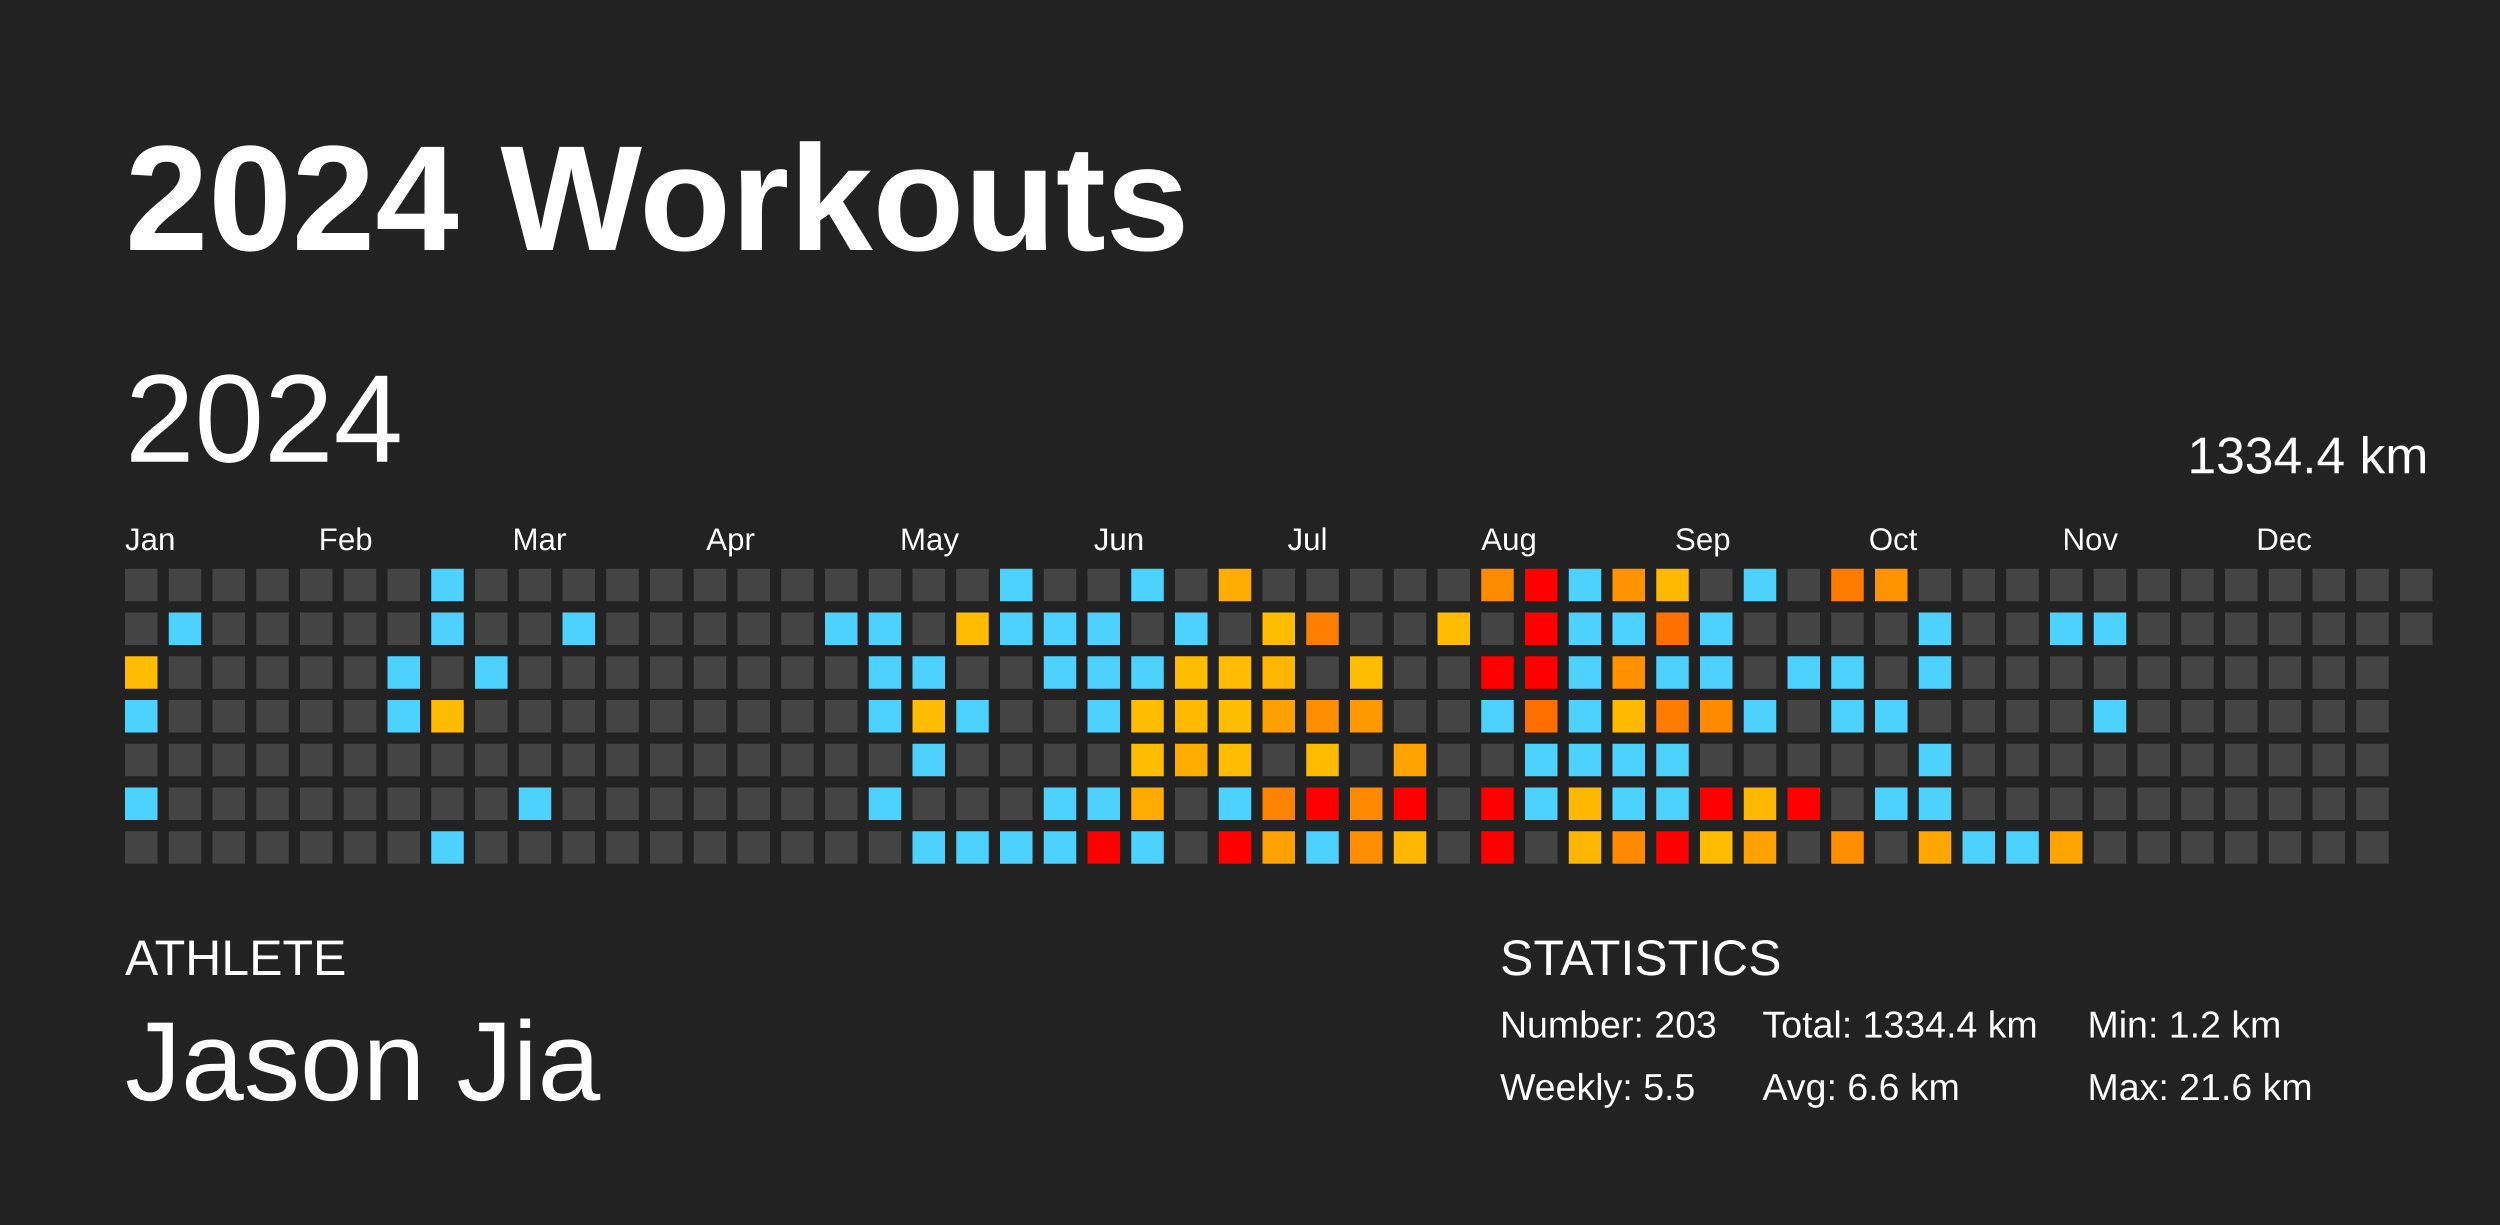
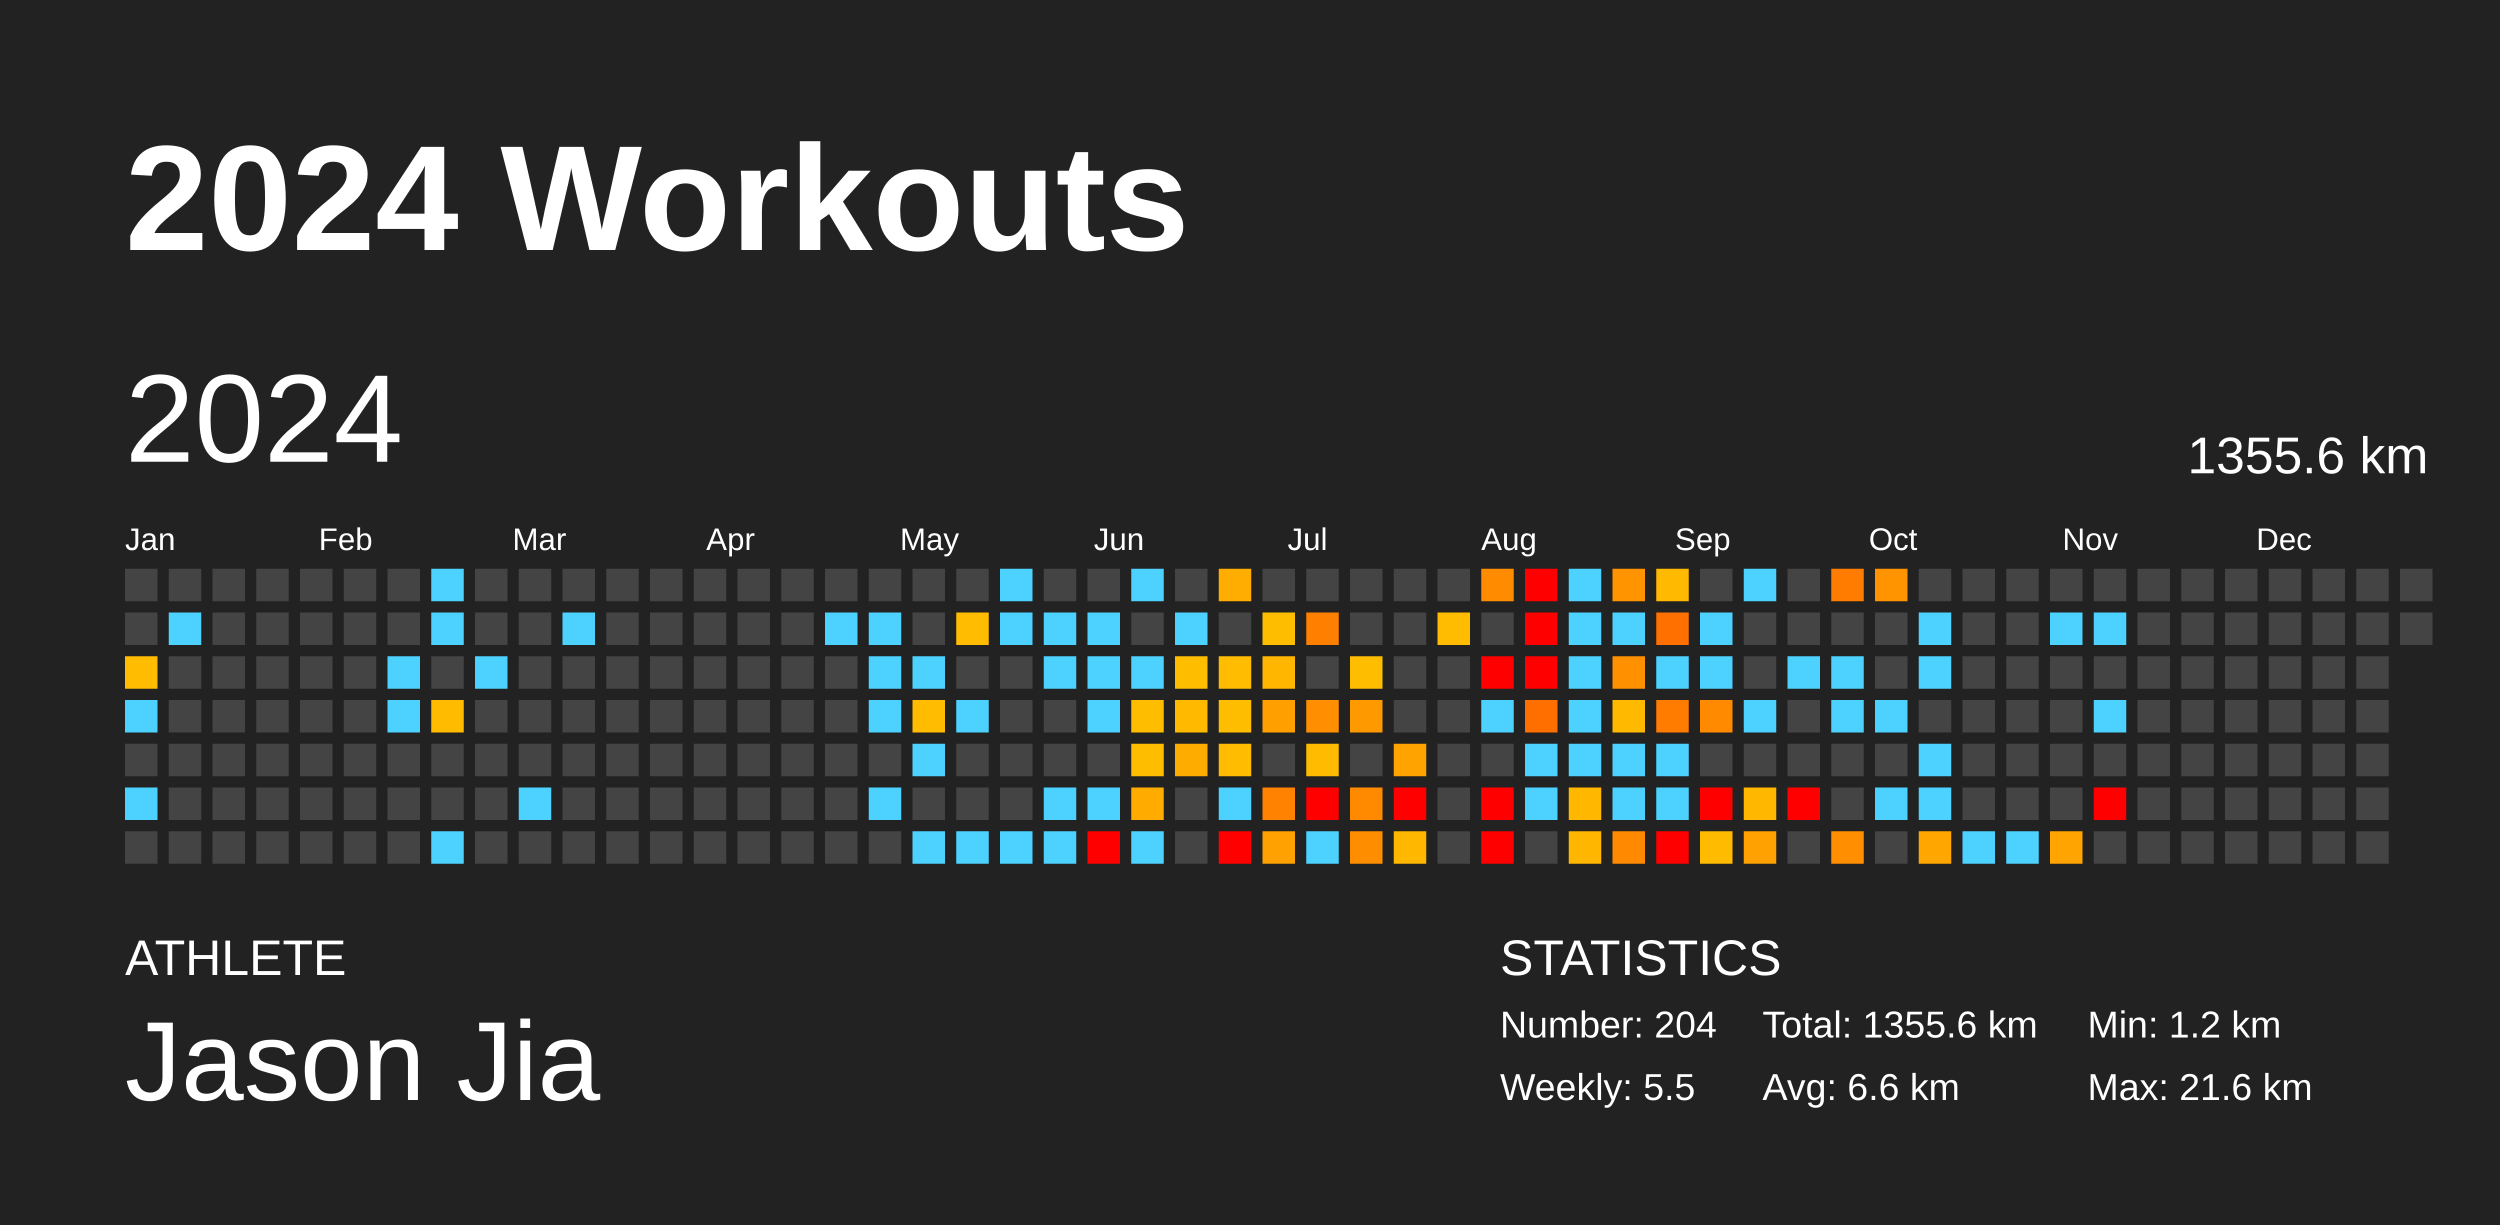
<svg xmlns="http://www.w3.org/2000/svg" baseProfile="full" height="98mm" version="1.1" viewBox="0,0,200,98" width="200mm">
  <defs />
  <rect fill="#222222" height="98" width="200" x="0" y="0" />
  <text fill="#FFFFFF" style="font-size:12px; font-family:Arial; font-weight:bold;" x="10" y="20">2024 Workouts</text>
  <text fill="#FFFFFF" style="font-size:4px; font-family:Arial" x="10" y="78">ATHLETE</text>
  <text fill="#FFFFFF" style="font-size:9px; font-family:Arial" x="10" y="88">Jason Jia</text>
  <text fill="#FFFFFF" style="font-size:4px; font-family:Arial" x="120" y="78">STATISTICS</text>
-   <text fill="#FFFFFF" style="font-size:3px; font-family:Arial" x="120" y="83">Number: 203</text>
+   <text fill="#FFFFFF" style="font-size:3px; font-family:Arial" x="120" y="83">Number: 204</text>
  <text fill="#FFFFFF" style="font-size:3px; font-family:Arial" x="120" y="88">Weekly: 5.5</text>
-   <text fill="#FFFFFF" style="font-size:3px; font-family:Arial" x="141" y="83">Total: 1334.4 km</text>
+   <text fill="#FFFFFF" style="font-size:3px; font-family:Arial" x="141" y="83">Total: 1355.6 km</text>
  <text fill="#FFFFFF" style="font-size:3px; font-family:Arial" x="141" y="88">Avg: 6.6 km</text>
  <text fill="#FFFFFF" style="font-size:3px; font-family:Arial" x="167" y="83">Min: 1.2 km</text>
  <text fill="#FFFFFF" style="font-size:3px; font-family:Arial" x="167" y="88">Max: 21.6 km</text>
  <text dominant-baseline="hanging" fill="#FFFFFF" style="font-size:10.0px; font-family:Arial;" x="10" y="30">2024</text>
-   <text dominant-baseline="hanging" fill="#FFFFFF" style="font-size:4.125px; font-family:Arial;" x="175" y="35">1334.4 km</text>
+   <text dominant-baseline="hanging" fill="#FFFFFF" style="font-size:4.125px; font-family:Arial;" x="175" y="35">1355.6 km</text>
  <text fill="#FFFFFF" style="font-size:2.5px; font-family:Arial" x="10.0" y="44">Jan</text>
  <text fill="#FFFFFF" style="font-size:2.5px; font-family:Arial" x="25.5" y="44">Feb</text>
  <text fill="#FFFFFF" style="font-size:2.5px; font-family:Arial" x="41.0" y="44">Mar</text>
  <text fill="#FFFFFF" style="font-size:2.5px; font-family:Arial" x="56.5" y="44">Apr</text>
  <text fill="#FFFFFF" style="font-size:2.5px; font-family:Arial" x="72.0" y="44">May</text>
  <text fill="#FFFFFF" style="font-size:2.5px; font-family:Arial" x="87.5" y="44">Jun</text>
  <text fill="#FFFFFF" style="font-size:2.5px; font-family:Arial" x="103.0" y="44">Jul</text>
  <text fill="#FFFFFF" style="font-size:2.5px; font-family:Arial" x="118.5" y="44">Aug</text>
  <text fill="#FFFFFF" style="font-size:2.5px; font-family:Arial" x="134.0" y="44">Sep</text>
  <text fill="#FFFFFF" style="font-size:2.5px; font-family:Arial" x="149.5" y="44">Oct</text>
  <text fill="#FFFFFF" style="font-size:2.5px; font-family:Arial" x="165.0" y="44">Nov</text>
  <text fill="#FFFFFF" style="font-size:2.5px; font-family:Arial" x="180.5" y="44">Dec</text>
  <rect fill="#444444" height="2.6" width="2.6" x="10.0" y="45.5" />
  <rect fill="#444444" height="2.6" width="2.6" x="10.0" y="49.0" />
  <rect fill="#ffbc00" height="2.6" width="2.6" x="10.0" y="52.5" />
  <rect fill="#4dd2ff" height="2.6" width="2.6" x="10.0" y="56.0" />
  <rect fill="#444444" height="2.6" width="2.6" x="10.0" y="59.5" />
  <rect fill="#4dd2ff" height="2.6" width="2.6" x="10.0" y="63.0" />
  <rect fill="#444444" height="2.6" width="2.6" x="10.0" y="66.5" />
  <rect fill="#444444" height="2.6" width="2.6" x="13.5" y="45.5" />
  <rect fill="#4dd2ff" height="2.6" width="2.6" x="13.5" y="49.0" />
  <rect fill="#444444" height="2.6" width="2.6" x="13.5" y="52.5" />
  <rect fill="#444444" height="2.6" width="2.6" x="13.5" y="56.0" />
  <rect fill="#444444" height="2.6" width="2.6" x="13.5" y="59.5" />
  <rect fill="#444444" height="2.6" width="2.6" x="13.5" y="63.0" />
  <rect fill="#444444" height="2.6" width="2.6" x="13.5" y="66.5" />
  <rect fill="#444444" height="2.6" width="2.6" x="17.0" y="45.5" />
  <rect fill="#444444" height="2.6" width="2.6" x="17.0" y="49.0" />
  <rect fill="#444444" height="2.6" width="2.6" x="17.0" y="52.5" />
  <rect fill="#444444" height="2.6" width="2.6" x="17.0" y="56.0" />
  <rect fill="#444444" height="2.6" width="2.6" x="17.0" y="59.5" />
  <rect fill="#444444" height="2.6" width="2.6" x="17.0" y="63.0" />
  <rect fill="#444444" height="2.6" width="2.6" x="17.0" y="66.5" />
  <rect fill="#444444" height="2.6" width="2.6" x="20.5" y="45.5" />
  <rect fill="#444444" height="2.6" width="2.6" x="20.5" y="49.0" />
  <rect fill="#444444" height="2.6" width="2.6" x="20.5" y="52.5" />
  <rect fill="#444444" height="2.6" width="2.6" x="20.5" y="56.0" />
  <rect fill="#444444" height="2.6" width="2.6" x="20.5" y="59.5" />
  <rect fill="#444444" height="2.6" width="2.6" x="20.5" y="63.0" />
  <rect fill="#444444" height="2.6" width="2.6" x="20.5" y="66.5" />
  <rect fill="#444444" height="2.6" width="2.6" x="24.0" y="45.5" />
  <rect fill="#444444" height="2.6" width="2.6" x="24.0" y="49.0" />
  <rect fill="#444444" height="2.6" width="2.6" x="24.0" y="52.5" />
  <rect fill="#444444" height="2.6" width="2.6" x="24.0" y="56.0" />
  <rect fill="#444444" height="2.6" width="2.6" x="24.0" y="59.5" />
  <rect fill="#444444" height="2.6" width="2.6" x="24.0" y="63.0" />
  <rect fill="#444444" height="2.6" width="2.6" x="24.0" y="66.5" />
  <rect fill="#444444" height="2.6" width="2.6" x="27.5" y="45.5" />
  <rect fill="#444444" height="2.6" width="2.6" x="27.5" y="49.0" />
  <rect fill="#444444" height="2.6" width="2.6" x="27.5" y="52.5" />
  <rect fill="#444444" height="2.6" width="2.6" x="27.5" y="56.0" />
  <rect fill="#444444" height="2.6" width="2.6" x="27.5" y="59.5" />
  <rect fill="#444444" height="2.6" width="2.6" x="27.5" y="63.0" />
  <rect fill="#444444" height="2.6" width="2.6" x="27.5" y="66.5" />
  <rect fill="#444444" height="2.6" width="2.6" x="31.0" y="45.5" />
  <rect fill="#444444" height="2.6" width="2.6" x="31.0" y="49.0" />
  <rect fill="#4dd2ff" height="2.6" width="2.6" x="31.0" y="52.5" />
  <rect fill="#4dd2ff" height="2.6" width="2.6" x="31.0" y="56.0" />
  <rect fill="#444444" height="2.6" width="2.6" x="31.0" y="59.5" />
  <rect fill="#444444" height="2.6" width="2.6" x="31.0" y="63.0" />
  <rect fill="#444444" height="2.6" width="2.6" x="31.0" y="66.5" />
  <rect fill="#4dd2ff" height="2.6" width="2.6" x="34.5" y="45.5" />
  <rect fill="#4dd2ff" height="2.6" width="2.6" x="34.5" y="49.0" />
  <rect fill="#444444" height="2.6" width="2.6" x="34.5" y="52.5" />
  <rect fill="#ffbb00" height="2.6" width="2.6" x="34.5" y="56.0" />
  <rect fill="#444444" height="2.6" width="2.6" x="34.5" y="59.5" />
  <rect fill="#444444" height="2.6" width="2.6" x="34.5" y="63.0" />
  <rect fill="#4dd2ff" height="2.6" width="2.6" x="34.5" y="66.5" />
  <rect fill="#444444" height="2.6" width="2.6" x="38.0" y="45.5" />
  <rect fill="#444444" height="2.6" width="2.6" x="38.0" y="49.0" />
  <rect fill="#4dd2ff" height="2.6" width="2.6" x="38.0" y="52.5" />
  <rect fill="#444444" height="2.6" width="2.6" x="38.0" y="56.0" />
  <rect fill="#444444" height="2.6" width="2.6" x="38.0" y="59.5" />
  <rect fill="#444444" height="2.6" width="2.6" x="38.0" y="63.0" />
  <rect fill="#444444" height="2.6" width="2.6" x="38.0" y="66.5" />
  <rect fill="#444444" height="2.6" width="2.6" x="41.5" y="45.5" />
  <rect fill="#444444" height="2.6" width="2.6" x="41.5" y="49.0" />
  <rect fill="#444444" height="2.6" width="2.6" x="41.5" y="52.5" />
  <rect fill="#444444" height="2.6" width="2.6" x="41.5" y="56.0" />
  <rect fill="#444444" height="2.6" width="2.6" x="41.5" y="59.5" />
  <rect fill="#4dd2ff" height="2.6" width="2.6" x="41.5" y="63.0" />
  <rect fill="#444444" height="2.6" width="2.6" x="41.5" y="66.5" />
  <rect fill="#444444" height="2.6" width="2.6" x="45.0" y="45.5" />
  <rect fill="#4dd2ff" height="2.6" width="2.6" x="45.0" y="49.0" />
  <rect fill="#444444" height="2.6" width="2.6" x="45.0" y="52.5" />
  <rect fill="#444444" height="2.6" width="2.6" x="45.0" y="56.0" />
  <rect fill="#444444" height="2.6" width="2.6" x="45.0" y="59.5" />
  <rect fill="#444444" height="2.6" width="2.6" x="45.0" y="63.0" />
  <rect fill="#444444" height="2.6" width="2.6" x="45.0" y="66.5" />
  <rect fill="#444444" height="2.6" width="2.6" x="48.5" y="45.5" />
  <rect fill="#444444" height="2.6" width="2.6" x="48.5" y="49.0" />
  <rect fill="#444444" height="2.6" width="2.6" x="48.5" y="52.5" />
  <rect fill="#444444" height="2.6" width="2.6" x="48.5" y="56.0" />
  <rect fill="#444444" height="2.6" width="2.6" x="48.5" y="59.5" />
  <rect fill="#444444" height="2.6" width="2.6" x="48.5" y="63.0" />
  <rect fill="#444444" height="2.6" width="2.6" x="48.5" y="66.5" />
  <rect fill="#444444" height="2.6" width="2.6" x="52.0" y="45.5" />
  <rect fill="#444444" height="2.6" width="2.6" x="52.0" y="49.0" />
  <rect fill="#444444" height="2.6" width="2.6" x="52.0" y="52.5" />
  <rect fill="#444444" height="2.6" width="2.6" x="52.0" y="56.0" />
  <rect fill="#444444" height="2.6" width="2.6" x="52.0" y="59.5" />
  <rect fill="#444444" height="2.6" width="2.6" x="52.0" y="63.0" />
  <rect fill="#444444" height="2.6" width="2.6" x="52.0" y="66.5" />
  <rect fill="#444444" height="2.6" width="2.6" x="55.5" y="45.5" />
  <rect fill="#444444" height="2.6" width="2.6" x="55.5" y="49.0" />
  <rect fill="#444444" height="2.6" width="2.6" x="55.5" y="52.5" />
  <rect fill="#444444" height="2.6" width="2.6" x="55.5" y="56.0" />
  <rect fill="#444444" height="2.6" width="2.6" x="55.5" y="59.5" />
  <rect fill="#444444" height="2.6" width="2.6" x="55.5" y="63.0" />
  <rect fill="#444444" height="2.6" width="2.6" x="55.5" y="66.5" />
  <rect fill="#444444" height="2.6" width="2.6" x="59.0" y="45.5" />
  <rect fill="#444444" height="2.6" width="2.6" x="59.0" y="49.0" />
  <rect fill="#444444" height="2.6" width="2.6" x="59.0" y="52.5" />
  <rect fill="#444444" height="2.6" width="2.6" x="59.0" y="56.0" />
  <rect fill="#444444" height="2.6" width="2.6" x="59.0" y="59.5" />
  <rect fill="#444444" height="2.6" width="2.6" x="59.0" y="63.0" />
  <rect fill="#444444" height="2.6" width="2.6" x="59.0" y="66.5" />
  <rect fill="#444444" height="2.6" width="2.6" x="62.5" y="45.5" />
  <rect fill="#444444" height="2.6" width="2.6" x="62.5" y="49.0" />
  <rect fill="#444444" height="2.6" width="2.6" x="62.5" y="52.5" />
  <rect fill="#444444" height="2.6" width="2.6" x="62.5" y="56.0" />
  <rect fill="#444444" height="2.6" width="2.6" x="62.5" y="59.5" />
  <rect fill="#444444" height="2.6" width="2.6" x="62.5" y="63.0" />
  <rect fill="#444444" height="2.6" width="2.6" x="62.5" y="66.5" />
  <rect fill="#444444" height="2.6" width="2.6" x="66.0" y="45.5" />
  <rect fill="#4dd2ff" height="2.6" width="2.6" x="66.0" y="49.0" />
  <rect fill="#444444" height="2.6" width="2.6" x="66.0" y="52.5" />
  <rect fill="#444444" height="2.6" width="2.6" x="66.0" y="56.0" />
  <rect fill="#444444" height="2.6" width="2.6" x="66.0" y="59.5" />
  <rect fill="#444444" height="2.6" width="2.6" x="66.0" y="63.0" />
  <rect fill="#444444" height="2.6" width="2.6" x="66.0" y="66.5" />
  <rect fill="#444444" height="2.6" width="2.6" x="69.5" y="45.5" />
  <rect fill="#4dd2ff" height="2.6" width="2.6" x="69.5" y="49.0" />
  <rect fill="#4dd2ff" height="2.6" width="2.6" x="69.5" y="52.5" />
  <rect fill="#4dd2ff" height="2.6" width="2.6" x="69.5" y="56.0" />
  <rect fill="#444444" height="2.6" width="2.6" x="69.5" y="59.5" />
  <rect fill="#4dd2ff" height="2.6" width="2.6" x="69.5" y="63.0" />
  <rect fill="#444444" height="2.6" width="2.6" x="69.5" y="66.5" />
  <rect fill="#444444" height="2.6" width="2.6" x="73.0" y="45.5" />
  <rect fill="#444444" height="2.6" width="2.6" x="73.0" y="49.0" />
  <rect fill="#4dd2ff" height="2.6" width="2.6" x="73.0" y="52.5" />
  <rect fill="#ffbc00" height="2.6" width="2.6" x="73.0" y="56.0" />
  <rect fill="#4dd2ff" height="2.6" width="2.6" x="73.0" y="59.5" />
  <rect fill="#444444" height="2.6" width="2.6" x="73.0" y="63.0" />
  <rect fill="#4dd2ff" height="2.6" width="2.6" x="73.0" y="66.5" />
  <rect fill="#444444" height="2.6" width="2.6" x="76.5" y="45.5" />
  <rect fill="#ffbc00" height="2.6" width="2.6" x="76.5" y="49.0" />
  <rect fill="#444444" height="2.6" width="2.6" x="76.5" y="52.5" />
  <rect fill="#4dd2ff" height="2.6" width="2.6" x="76.5" y="56.0" />
  <rect fill="#444444" height="2.6" width="2.6" x="76.5" y="59.5" />
  <rect fill="#444444" height="2.6" width="2.6" x="76.5" y="63.0" />
  <rect fill="#4dd2ff" height="2.6" width="2.6" x="76.5" y="66.5" />
  <rect fill="#4dd2ff" height="2.6" width="2.6" x="80.0" y="45.5" />
  <rect fill="#4dd2ff" height="2.6" width="2.6" x="80.0" y="49.0" />
  <rect fill="#444444" height="2.6" width="2.6" x="80.0" y="52.5" />
  <rect fill="#444444" height="2.6" width="2.6" x="80.0" y="56.0" />
  <rect fill="#444444" height="2.6" width="2.6" x="80.0" y="59.5" />
  <rect fill="#444444" height="2.6" width="2.6" x="80.0" y="63.0" />
  <rect fill="#4dd2ff" height="2.6" width="2.6" x="80.0" y="66.5" />
  <rect fill="#444444" height="2.6" width="2.6" x="83.5" y="45.5" />
  <rect fill="#4dd2ff" height="2.6" width="2.6" x="83.5" y="49.0" />
  <rect fill="#4dd2ff" height="2.6" width="2.6" x="83.5" y="52.5" />
  <rect fill="#444444" height="2.6" width="2.6" x="83.5" y="56.0" />
  <rect fill="#444444" height="2.6" width="2.6" x="83.5" y="59.5" />
  <rect fill="#4dd2ff" height="2.6" width="2.6" x="83.5" y="63.0" />
  <rect fill="#4dd2ff" height="2.6" width="2.6" x="83.5" y="66.5" />
  <rect fill="#444444" height="2.6" width="2.6" x="87.0" y="45.5" />
  <rect fill="#4dd2ff" height="2.6" width="2.6" x="87.0" y="49.0" />
  <rect fill="#4dd2ff" height="2.6" width="2.6" x="87.0" y="52.5" />
  <rect fill="#4dd2ff" height="2.6" width="2.6" x="87.0" y="56.0" />
  <rect fill="#444444" height="2.6" width="2.6" x="87.0" y="59.5" />
  <rect fill="#4dd2ff" height="2.6" width="2.6" x="87.0" y="63.0" />
  <rect fill="red" height="2.6" width="2.6" x="87.0" y="66.5" />
  <rect fill="#4dd2ff" height="2.6" width="2.6" x="90.5" y="45.5" />
  <rect fill="#444444" height="2.6" width="2.6" x="90.5" y="49.0" />
  <rect fill="#4dd2ff" height="2.6" width="2.6" x="90.5" y="52.5" />
  <rect fill="#ffbd00" height="2.6" width="2.6" x="90.5" y="56.0" />
  <rect fill="#ffbd00" height="2.6" width="2.6" x="90.5" y="59.5" />
  <rect fill="#ffab00" height="2.6" width="2.6" x="90.5" y="63.0" />
  <rect fill="#4dd2ff" height="2.6" width="2.6" x="90.5" y="66.5" />
  <rect fill="#444444" height="2.6" width="2.6" x="94.0" y="45.5" />
  <rect fill="#4dd2ff" height="2.6" width="2.6" x="94.0" y="49.0" />
  <rect fill="#ffbd00" height="2.6" width="2.6" x="94.0" y="52.5" />
  <rect fill="#ffba00" height="2.6" width="2.6" x="94.0" y="56.0" />
  <rect fill="#ffac00" height="2.6" width="2.6" x="94.0" y="59.5" />
  <rect fill="#444444" height="2.6" width="2.6" x="94.0" y="63.0" />
  <rect fill="#444444" height="2.6" width="2.6" x="94.0" y="66.5" />
  <rect fill="#ffad00" height="2.6" width="2.6" x="97.5" y="45.5" />
  <rect fill="#444444" height="2.6" width="2.6" x="97.5" y="49.0" />
  <rect fill="#ffbc00" height="2.6" width="2.6" x="97.5" y="52.5" />
  <rect fill="#ffbd00" height="2.6" width="2.6" x="97.5" y="56.0" />
  <rect fill="#ffbc00" height="2.6" width="2.6" x="97.5" y="59.5" />
  <rect fill="#4dd2ff" height="2.6" width="2.6" x="97.5" y="63.0" />
  <rect fill="red" height="2.6" width="2.6" x="97.5" y="66.5" />
  <rect fill="#444444" height="2.6" width="2.6" x="101.0" y="45.5" />
  <rect fill="#ffbd00" height="2.6" width="2.6" x="101.0" y="49.0" />
  <rect fill="#ffb600" height="2.6" width="2.6" x="101.0" y="52.5" />
  <rect fill="#ffa000" height="2.6" width="2.6" x="101.0" y="56.0" />
  <rect fill="#444444" height="2.6" width="2.6" x="101.0" y="59.5" />
  <rect fill="#ff8200" height="2.6" width="2.6" x="101.0" y="63.0" />
  <rect fill="#ffa100" height="2.6" width="2.6" x="101.0" y="66.5" />
  <rect fill="#444444" height="2.6" width="2.6" x="104.5" y="45.5" />
  <rect fill="#ff7f00" height="2.6" width="2.6" x="104.5" y="49.0" />
  <rect fill="#444444" height="2.6" width="2.6" x="104.5" y="52.5" />
  <rect fill="#ff8f00" height="2.6" width="2.6" x="104.5" y="56.0" />
  <rect fill="#ffbb00" height="2.6" width="2.6" x="104.5" y="59.5" />
  <rect fill="red" height="2.6" width="2.6" x="104.5" y="63.0" />
  <rect fill="#4dd2ff" height="2.6" width="2.6" x="104.5" y="66.5" />
  <rect fill="#444444" height="2.6" width="2.6" x="108.0" y="45.5" />
  <rect fill="#444444" height="2.6" width="2.6" x="108.0" y="49.0" />
  <rect fill="#ffbd00" height="2.6" width="2.6" x="108.0" y="52.5" />
  <rect fill="#ff9900" height="2.6" width="2.6" x="108.0" y="56.0" />
  <rect fill="#444444" height="2.6" width="2.6" x="108.0" y="59.5" />
  <rect fill="#ff8a00" height="2.6" width="2.6" x="108.0" y="63.0" />
  <rect fill="#ff8d00" height="2.6" width="2.6" x="108.0" y="66.5" />
  <rect fill="#444444" height="2.6" width="2.6" x="111.5" y="45.5" />
  <rect fill="#444444" height="2.6" width="2.6" x="111.5" y="49.0" />
  <rect fill="#444444" height="2.6" width="2.6" x="111.5" y="52.5" />
  <rect fill="#444444" height="2.6" width="2.6" x="111.5" y="56.0" />
  <rect fill="#ffa300" height="2.6" width="2.6" x="111.5" y="59.5" />
  <rect fill="red" height="2.6" width="2.6" x="111.5" y="63.0" />
  <rect fill="#ffb700" height="2.6" width="2.6" x="111.5" y="66.5" />
  <rect fill="#444444" height="2.6" width="2.6" x="115.0" y="45.5" />
  <rect fill="#ffbc00" height="2.6" width="2.6" x="115.0" y="49.0" />
  <rect fill="#444444" height="2.6" width="2.6" x="115.0" y="52.5" />
  <rect fill="#444444" height="2.6" width="2.6" x="115.0" y="56.0" />
  <rect fill="#444444" height="2.6" width="2.6" x="115.0" y="59.5" />
  <rect fill="#444444" height="2.6" width="2.6" x="115.0" y="63.0" />
  <rect fill="#444444" height="2.6" width="2.6" x="115.0" y="66.5" />
  <rect fill="#ff8c00" height="2.6" width="2.6" x="118.5" y="45.5" />
  <rect fill="#444444" height="2.6" width="2.6" x="118.5" y="49.0" />
  <rect fill="red" height="2.6" width="2.6" x="118.5" y="52.5" />
  <rect fill="#4dd2ff" height="2.6" width="2.6" x="118.5" y="56.0" />
  <rect fill="#444444" height="2.6" width="2.6" x="118.5" y="59.5" />
  <rect fill="red" height="2.6" width="2.6" x="118.5" y="63.0" />
  <rect fill="red" height="2.6" width="2.6" x="118.5" y="66.5" />
  <rect fill="red" height="2.6" width="2.6" x="122.0" y="45.5" />
  <rect fill="red" height="2.6" width="2.6" x="122.0" y="49.0" />
  <rect fill="red" height="2.6" width="2.6" x="122.0" y="52.5" />
  <rect fill="#ff6f00" height="2.6" width="2.6" x="122.0" y="56.0" />
  <rect fill="#4dd2ff" height="2.6" width="2.6" x="122.0" y="59.5" />
  <rect fill="#4dd2ff" height="2.6" width="2.6" x="122.0" y="63.0" />
  <rect fill="#444444" height="2.6" width="2.6" x="122.0" y="66.5" />
  <rect fill="#4dd2ff" height="2.6" width="2.6" x="125.5" y="45.5" />
  <rect fill="#4dd2ff" height="2.6" width="2.6" x="125.5" y="49.0" />
  <rect fill="#4dd2ff" height="2.6" width="2.6" x="125.5" y="52.5" />
  <rect fill="#4dd2ff" height="2.6" width="2.6" x="125.5" y="56.0" />
  <rect fill="#4dd2ff" height="2.6" width="2.6" x="125.5" y="59.5" />
  <rect fill="#ffb700" height="2.6" width="2.6" x="125.5" y="63.0" />
  <rect fill="#ffb600" height="2.6" width="2.6" x="125.5" y="66.5" />
  <rect fill="#ff9300" height="2.6" width="2.6" x="129.0" y="45.5" />
  <rect fill="#4dd2ff" height="2.6" width="2.6" x="129.0" y="49.0" />
  <rect fill="#ff9000" height="2.6" width="2.6" x="129.0" y="52.5" />
  <rect fill="#ffba00" height="2.6" width="2.6" x="129.0" y="56.0" />
  <rect fill="#4dd2ff" height="2.6" width="2.6" x="129.0" y="59.5" />
  <rect fill="#4dd2ff" height="2.6" width="2.6" x="129.0" y="63.0" />
  <rect fill="#ff8900" height="2.6" width="2.6" x="129.0" y="66.5" />
  <rect fill="#ffb900" height="2.6" width="2.6" x="132.5" y="45.5" />
  <rect fill="#ff7000" height="2.6" width="2.6" x="132.5" y="49.0" />
  <rect fill="#4dd2ff" height="2.6" width="2.6" x="132.5" y="52.5" />
  <rect fill="#ff7c00" height="2.6" width="2.6" x="132.5" y="56.0" />
  <rect fill="#4dd2ff" height="2.6" width="2.6" x="132.5" y="59.5" />
  <rect fill="#4dd2ff" height="2.6" width="2.6" x="132.5" y="63.0" />
  <rect fill="red" height="2.6" width="2.6" x="132.5" y="66.5" />
  <rect fill="#444444" height="2.6" width="2.6" x="136.0" y="45.5" />
  <rect fill="#4dd2ff" height="2.6" width="2.6" x="136.0" y="49.0" />
  <rect fill="#4dd2ff" height="2.6" width="2.6" x="136.0" y="52.5" />
  <rect fill="#ff8a00" height="2.6" width="2.6" x="136.0" y="56.0" />
  <rect fill="#444444" height="2.6" width="2.6" x="136.0" y="59.5" />
  <rect fill="red" height="2.6" width="2.6" x="136.0" y="63.0" />
  <rect fill="#ffbb00" height="2.6" width="2.6" x="136.0" y="66.5" />
  <rect fill="#4dd2ff" height="2.6" width="2.6" x="139.5" y="45.5" />
  <rect fill="#444444" height="2.6" width="2.6" x="139.5" y="49.0" />
  <rect fill="#444444" height="2.6" width="2.6" x="139.5" y="52.5" />
  <rect fill="#4dd2ff" height="2.6" width="2.6" x="139.5" y="56.0" />
  <rect fill="#444444" height="2.6" width="2.6" x="139.5" y="59.5" />
  <rect fill="#ffb700" height="2.6" width="2.6" x="139.5" y="63.0" />
  <rect fill="#ffa100" height="2.6" width="2.6" x="139.5" y="66.5" />
  <rect fill="#444444" height="2.6" width="2.6" x="143.0" y="45.5" />
  <rect fill="#444444" height="2.6" width="2.6" x="143.0" y="49.0" />
  <rect fill="#4dd2ff" height="2.6" width="2.6" x="143.0" y="52.5" />
  <rect fill="#444444" height="2.6" width="2.6" x="143.0" y="56.0" />
  <rect fill="#444444" height="2.6" width="2.6" x="143.0" y="59.5" />
  <rect fill="red" height="2.6" width="2.6" x="143.0" y="63.0" />
  <rect fill="#444444" height="2.6" width="2.6" x="143.0" y="66.5" />
  <rect fill="#ff7c00" height="2.6" width="2.6" x="146.5" y="45.5" />
  <rect fill="#444444" height="2.6" width="2.6" x="146.5" y="49.0" />
  <rect fill="#4dd2ff" height="2.6" width="2.6" x="146.5" y="52.5" />
  <rect fill="#4dd2ff" height="2.6" width="2.6" x="146.5" y="56.0" />
  <rect fill="#444444" height="2.6" width="2.6" x="146.5" y="59.5" />
  <rect fill="#444444" height="2.6" width="2.6" x="146.5" y="63.0" />
  <rect fill="#ff8f00" height="2.6" width="2.6" x="146.5" y="66.5" />
  <rect fill="#ff9400" height="2.6" width="2.6" x="150.0" y="45.5" />
  <rect fill="#444444" height="2.6" width="2.6" x="150.0" y="49.0" />
  <rect fill="#444444" height="2.6" width="2.6" x="150.0" y="52.5" />
  <rect fill="#4dd2ff" height="2.6" width="2.6" x="150.0" y="56.0" />
  <rect fill="#444444" height="2.6" width="2.6" x="150.0" y="59.5" />
  <rect fill="#4dd2ff" height="2.6" width="2.6" x="150.0" y="63.0" />
  <rect fill="#444444" height="2.6" width="2.6" x="150.0" y="66.5" />
  <rect fill="#444444" height="2.6" width="2.6" x="153.5" y="45.5" />
  <rect fill="#4dd2ff" height="2.6" width="2.6" x="153.5" y="49.0" />
  <rect fill="#4dd2ff" height="2.6" width="2.6" x="153.5" y="52.5" />
  <rect fill="#444444" height="2.6" width="2.6" x="153.5" y="56.0" />
  <rect fill="#4dd2ff" height="2.6" width="2.6" x="153.5" y="59.5" />
  <rect fill="#4dd2ff" height="2.6" width="2.6" x="153.5" y="63.0" />
  <rect fill="#ffa600" height="2.6" width="2.6" x="153.5" y="66.5" />
  <rect fill="#444444" height="2.6" width="2.6" x="157.0" y="45.5" />
  <rect fill="#444444" height="2.6" width="2.6" x="157.0" y="49.0" />
  <rect fill="#444444" height="2.6" width="2.6" x="157.0" y="52.5" />
  <rect fill="#444444" height="2.6" width="2.6" x="157.0" y="56.0" />
  <rect fill="#444444" height="2.6" width="2.6" x="157.0" y="59.5" />
  <rect fill="#444444" height="2.6" width="2.6" x="157.0" y="63.0" />
  <rect fill="#4dd2ff" height="2.6" width="2.6" x="157.0" y="66.5" />
  <rect fill="#444444" height="2.6" width="2.6" x="160.5" y="45.5" />
  <rect fill="#444444" height="2.6" width="2.6" x="160.5" y="49.0" />
  <rect fill="#444444" height="2.6" width="2.6" x="160.5" y="52.5" />
  <rect fill="#444444" height="2.6" width="2.6" x="160.5" y="56.0" />
  <rect fill="#444444" height="2.6" width="2.6" x="160.5" y="59.5" />
  <rect fill="#444444" height="2.6" width="2.6" x="160.5" y="63.0" />
  <rect fill="#4dd2ff" height="2.6" width="2.6" x="160.5" y="66.5" />
  <rect fill="#444444" height="2.6" width="2.6" x="164.0" y="45.5" />
  <rect fill="#4dd2ff" height="2.6" width="2.6" x="164.0" y="49.0" />
  <rect fill="#444444" height="2.6" width="2.6" x="164.0" y="52.5" />
  <rect fill="#444444" height="2.6" width="2.6" x="164.0" y="56.0" />
  <rect fill="#444444" height="2.6" width="2.6" x="164.0" y="59.5" />
  <rect fill="#444444" height="2.6" width="2.6" x="164.0" y="63.0" />
  <rect fill="#ffa400" height="2.6" width="2.6" x="164.0" y="66.5" />
  <rect fill="#444444" height="2.6" width="2.6" x="167.5" y="45.5" />
  <rect fill="#4dd2ff" height="2.6" width="2.6" x="167.5" y="49.0" />
  <rect fill="#444444" height="2.6" width="2.6" x="167.5" y="52.5" />
  <rect fill="#4dd2ff" height="2.6" width="2.6" x="167.5" y="56.0" />
  <rect fill="#444444" height="2.6" width="2.6" x="167.5" y="59.5" />
-   <rect fill="#444444" height="2.6" width="2.6" x="167.5" y="63.0" />
+   <rect fill="red" height="2.6" width="2.6" x="167.5" y="63.0" />
  <rect fill="#444444" height="2.6" width="2.6" x="167.5" y="66.5" />
  <rect fill="#444444" height="2.6" width="2.6" x="171.0" y="45.5" />
  <rect fill="#444444" height="2.6" width="2.6" x="171.0" y="49.0" />
  <rect fill="#444444" height="2.6" width="2.6" x="171.0" y="52.5" />
  <rect fill="#444444" height="2.6" width="2.6" x="171.0" y="56.0" />
  <rect fill="#444444" height="2.6" width="2.6" x="171.0" y="59.5" />
  <rect fill="#444444" height="2.6" width="2.6" x="171.0" y="63.0" />
  <rect fill="#444444" height="2.6" width="2.6" x="171.0" y="66.5" />
  <rect fill="#444444" height="2.6" width="2.6" x="174.5" y="45.5" />
  <rect fill="#444444" height="2.6" width="2.6" x="174.5" y="49.0" />
  <rect fill="#444444" height="2.6" width="2.6" x="174.5" y="52.5" />
  <rect fill="#444444" height="2.6" width="2.6" x="174.5" y="56.0" />
  <rect fill="#444444" height="2.6" width="2.6" x="174.5" y="59.5" />
  <rect fill="#444444" height="2.6" width="2.6" x="174.5" y="63.0" />
  <rect fill="#444444" height="2.6" width="2.6" x="174.5" y="66.5" />
  <rect fill="#444444" height="2.6" width="2.6" x="178.0" y="45.5" />
  <rect fill="#444444" height="2.6" width="2.6" x="178.0" y="49.0" />
  <rect fill="#444444" height="2.6" width="2.6" x="178.0" y="52.5" />
  <rect fill="#444444" height="2.6" width="2.6" x="178.0" y="56.0" />
  <rect fill="#444444" height="2.6" width="2.6" x="178.0" y="59.5" />
  <rect fill="#444444" height="2.6" width="2.6" x="178.0" y="63.0" />
  <rect fill="#444444" height="2.6" width="2.6" x="178.0" y="66.5" />
  <rect fill="#444444" height="2.6" width="2.6" x="181.5" y="45.5" />
  <rect fill="#444444" height="2.6" width="2.6" x="181.5" y="49.0" />
  <rect fill="#444444" height="2.6" width="2.6" x="181.5" y="52.5" />
  <rect fill="#444444" height="2.6" width="2.6" x="181.5" y="56.0" />
  <rect fill="#444444" height="2.6" width="2.6" x="181.5" y="59.5" />
  <rect fill="#444444" height="2.6" width="2.6" x="181.5" y="63.0" />
  <rect fill="#444444" height="2.6" width="2.6" x="181.5" y="66.5" />
  <rect fill="#444444" height="2.6" width="2.6" x="185.0" y="45.5" />
  <rect fill="#444444" height="2.6" width="2.6" x="185.0" y="49.0" />
  <rect fill="#444444" height="2.6" width="2.6" x="185.0" y="52.5" />
  <rect fill="#444444" height="2.6" width="2.6" x="185.0" y="56.0" />
  <rect fill="#444444" height="2.6" width="2.6" x="185.0" y="59.5" />
  <rect fill="#444444" height="2.6" width="2.6" x="185.0" y="63.0" />
  <rect fill="#444444" height="2.6" width="2.6" x="185.0" y="66.5" />
  <rect fill="#444444" height="2.6" width="2.6" x="188.5" y="45.5" />
  <rect fill="#444444" height="2.6" width="2.6" x="188.5" y="49.0" />
  <rect fill="#444444" height="2.6" width="2.6" x="188.5" y="52.5" />
  <rect fill="#444444" height="2.6" width="2.6" x="188.5" y="56.0" />
  <rect fill="#444444" height="2.6" width="2.6" x="188.5" y="59.5" />
  <rect fill="#444444" height="2.6" width="2.6" x="188.5" y="63.0" />
  <rect fill="#444444" height="2.6" width="2.6" x="188.5" y="66.5" />
  <rect fill="#444444" height="2.6" width="2.6" x="192.0" y="45.5" />
  <rect fill="#444444" height="2.6" width="2.6" x="192.0" y="49.0" />
</svg>
